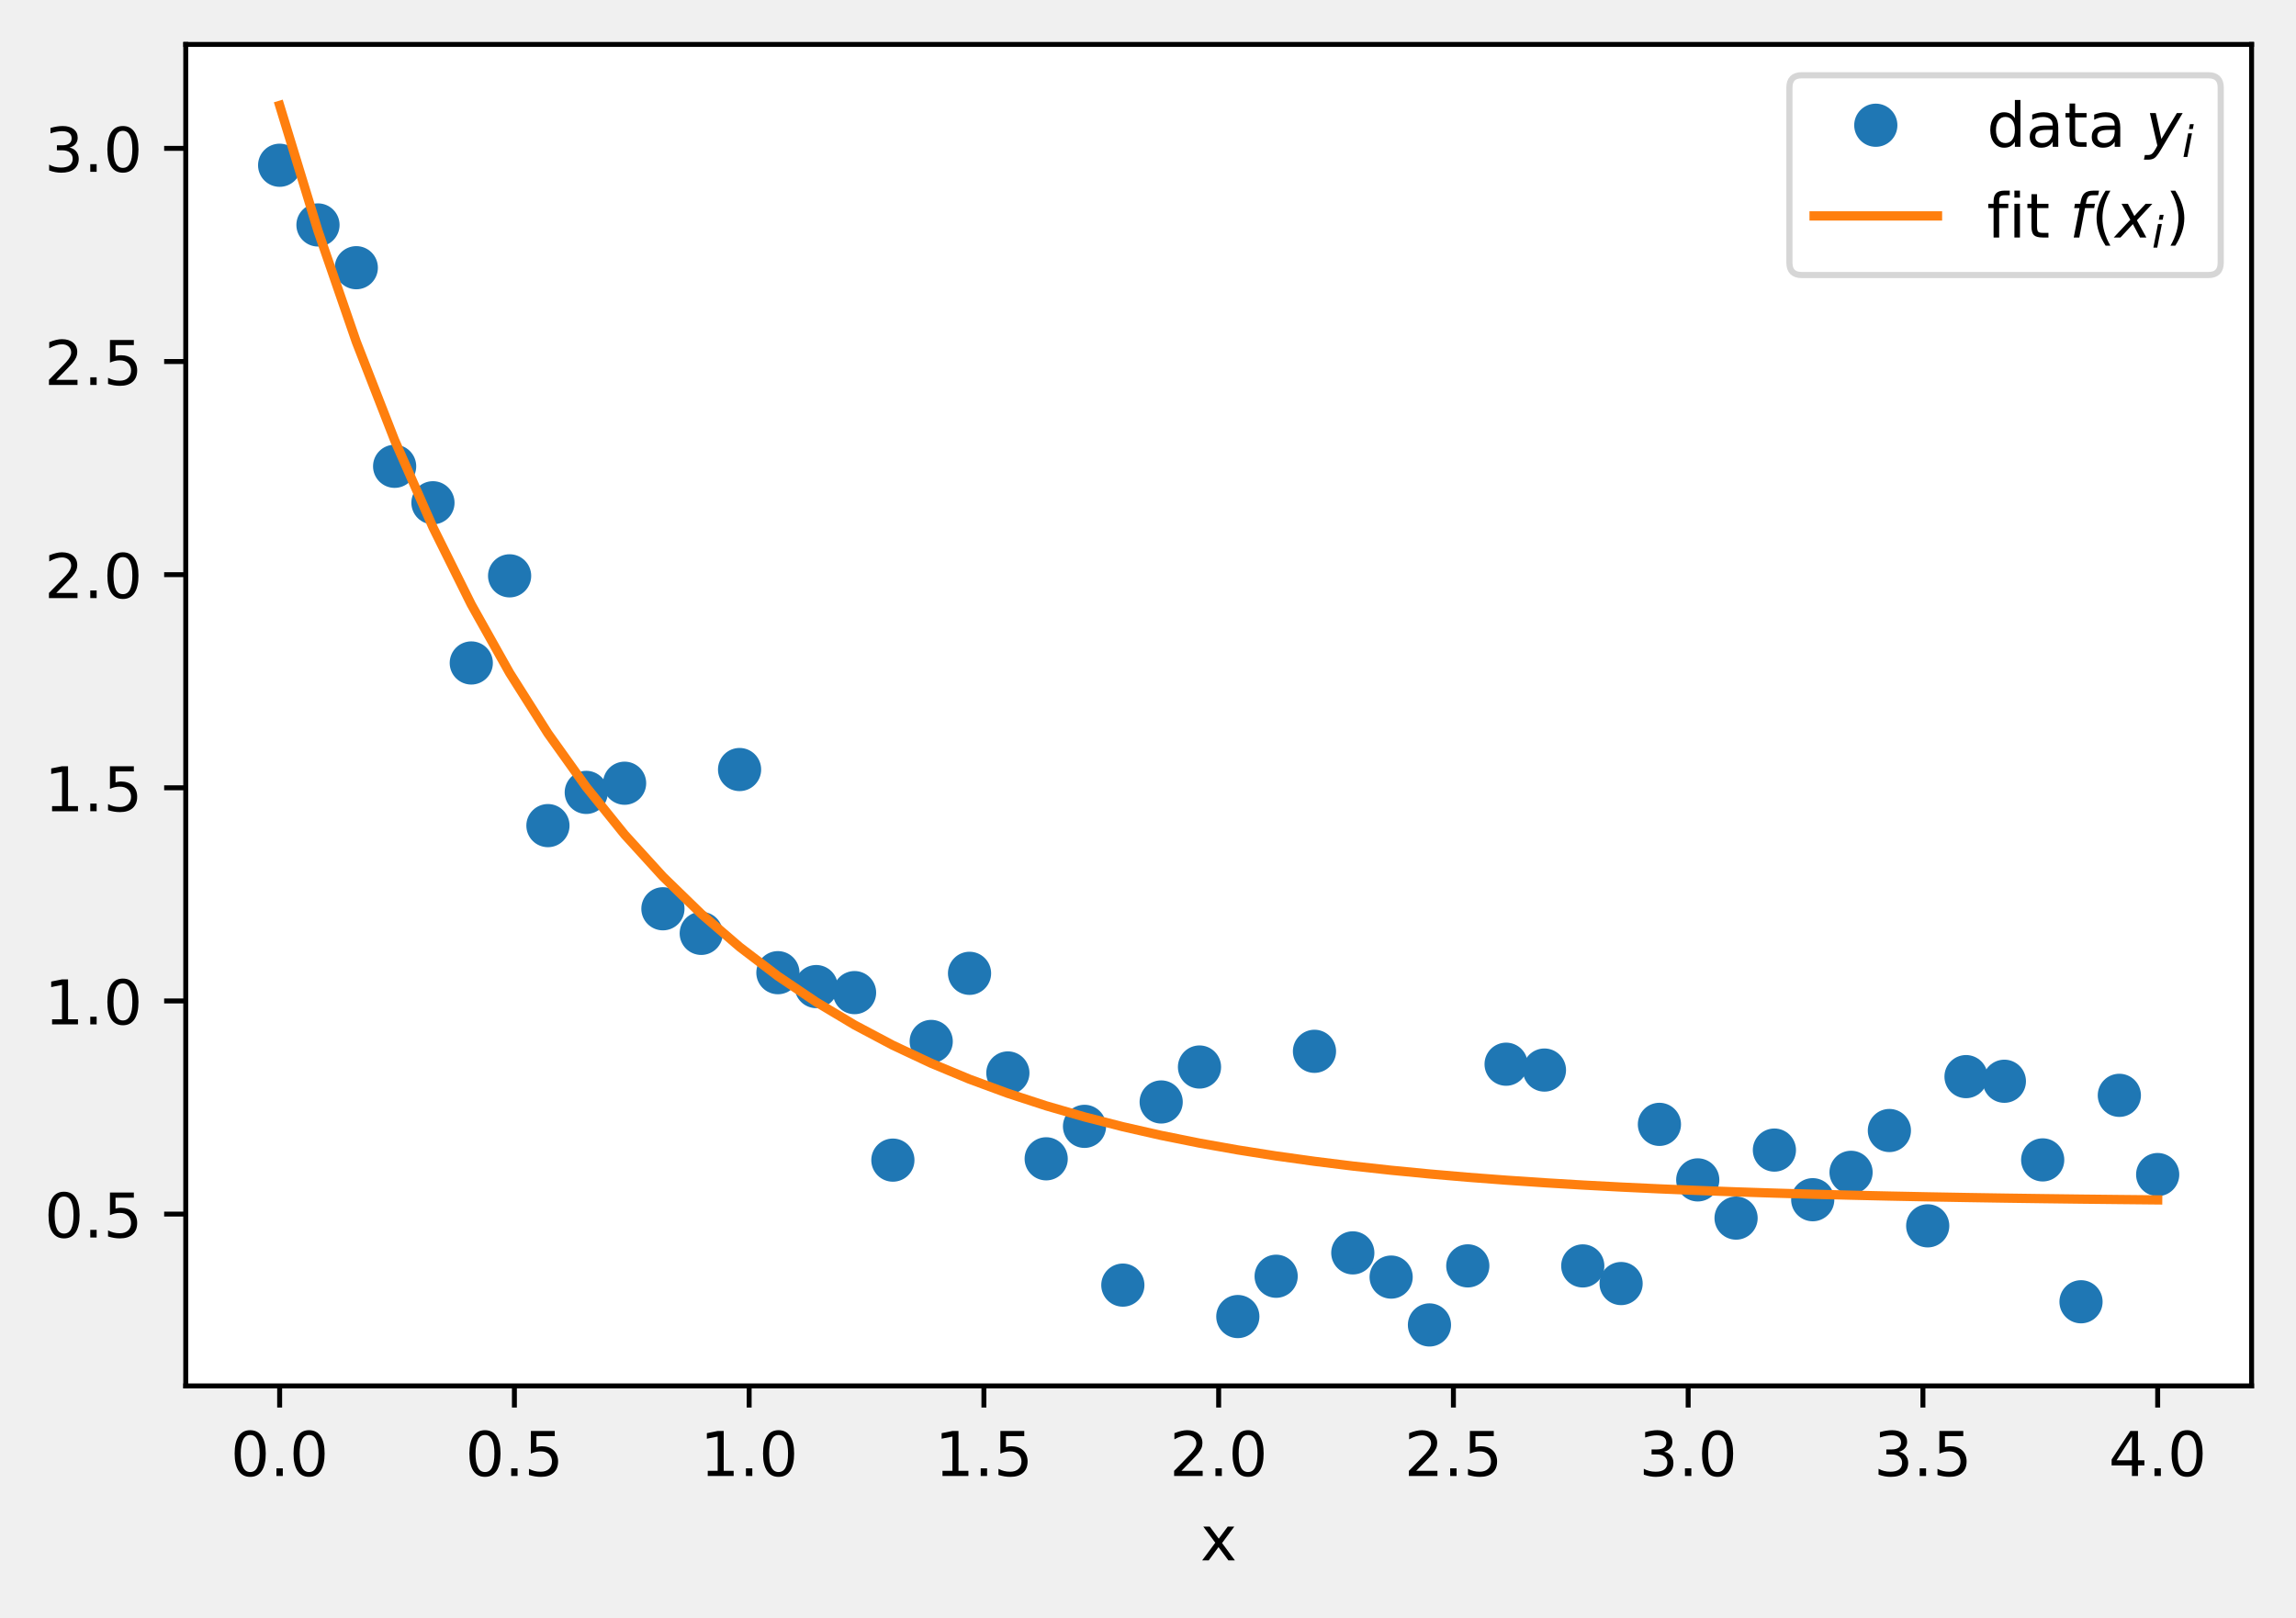
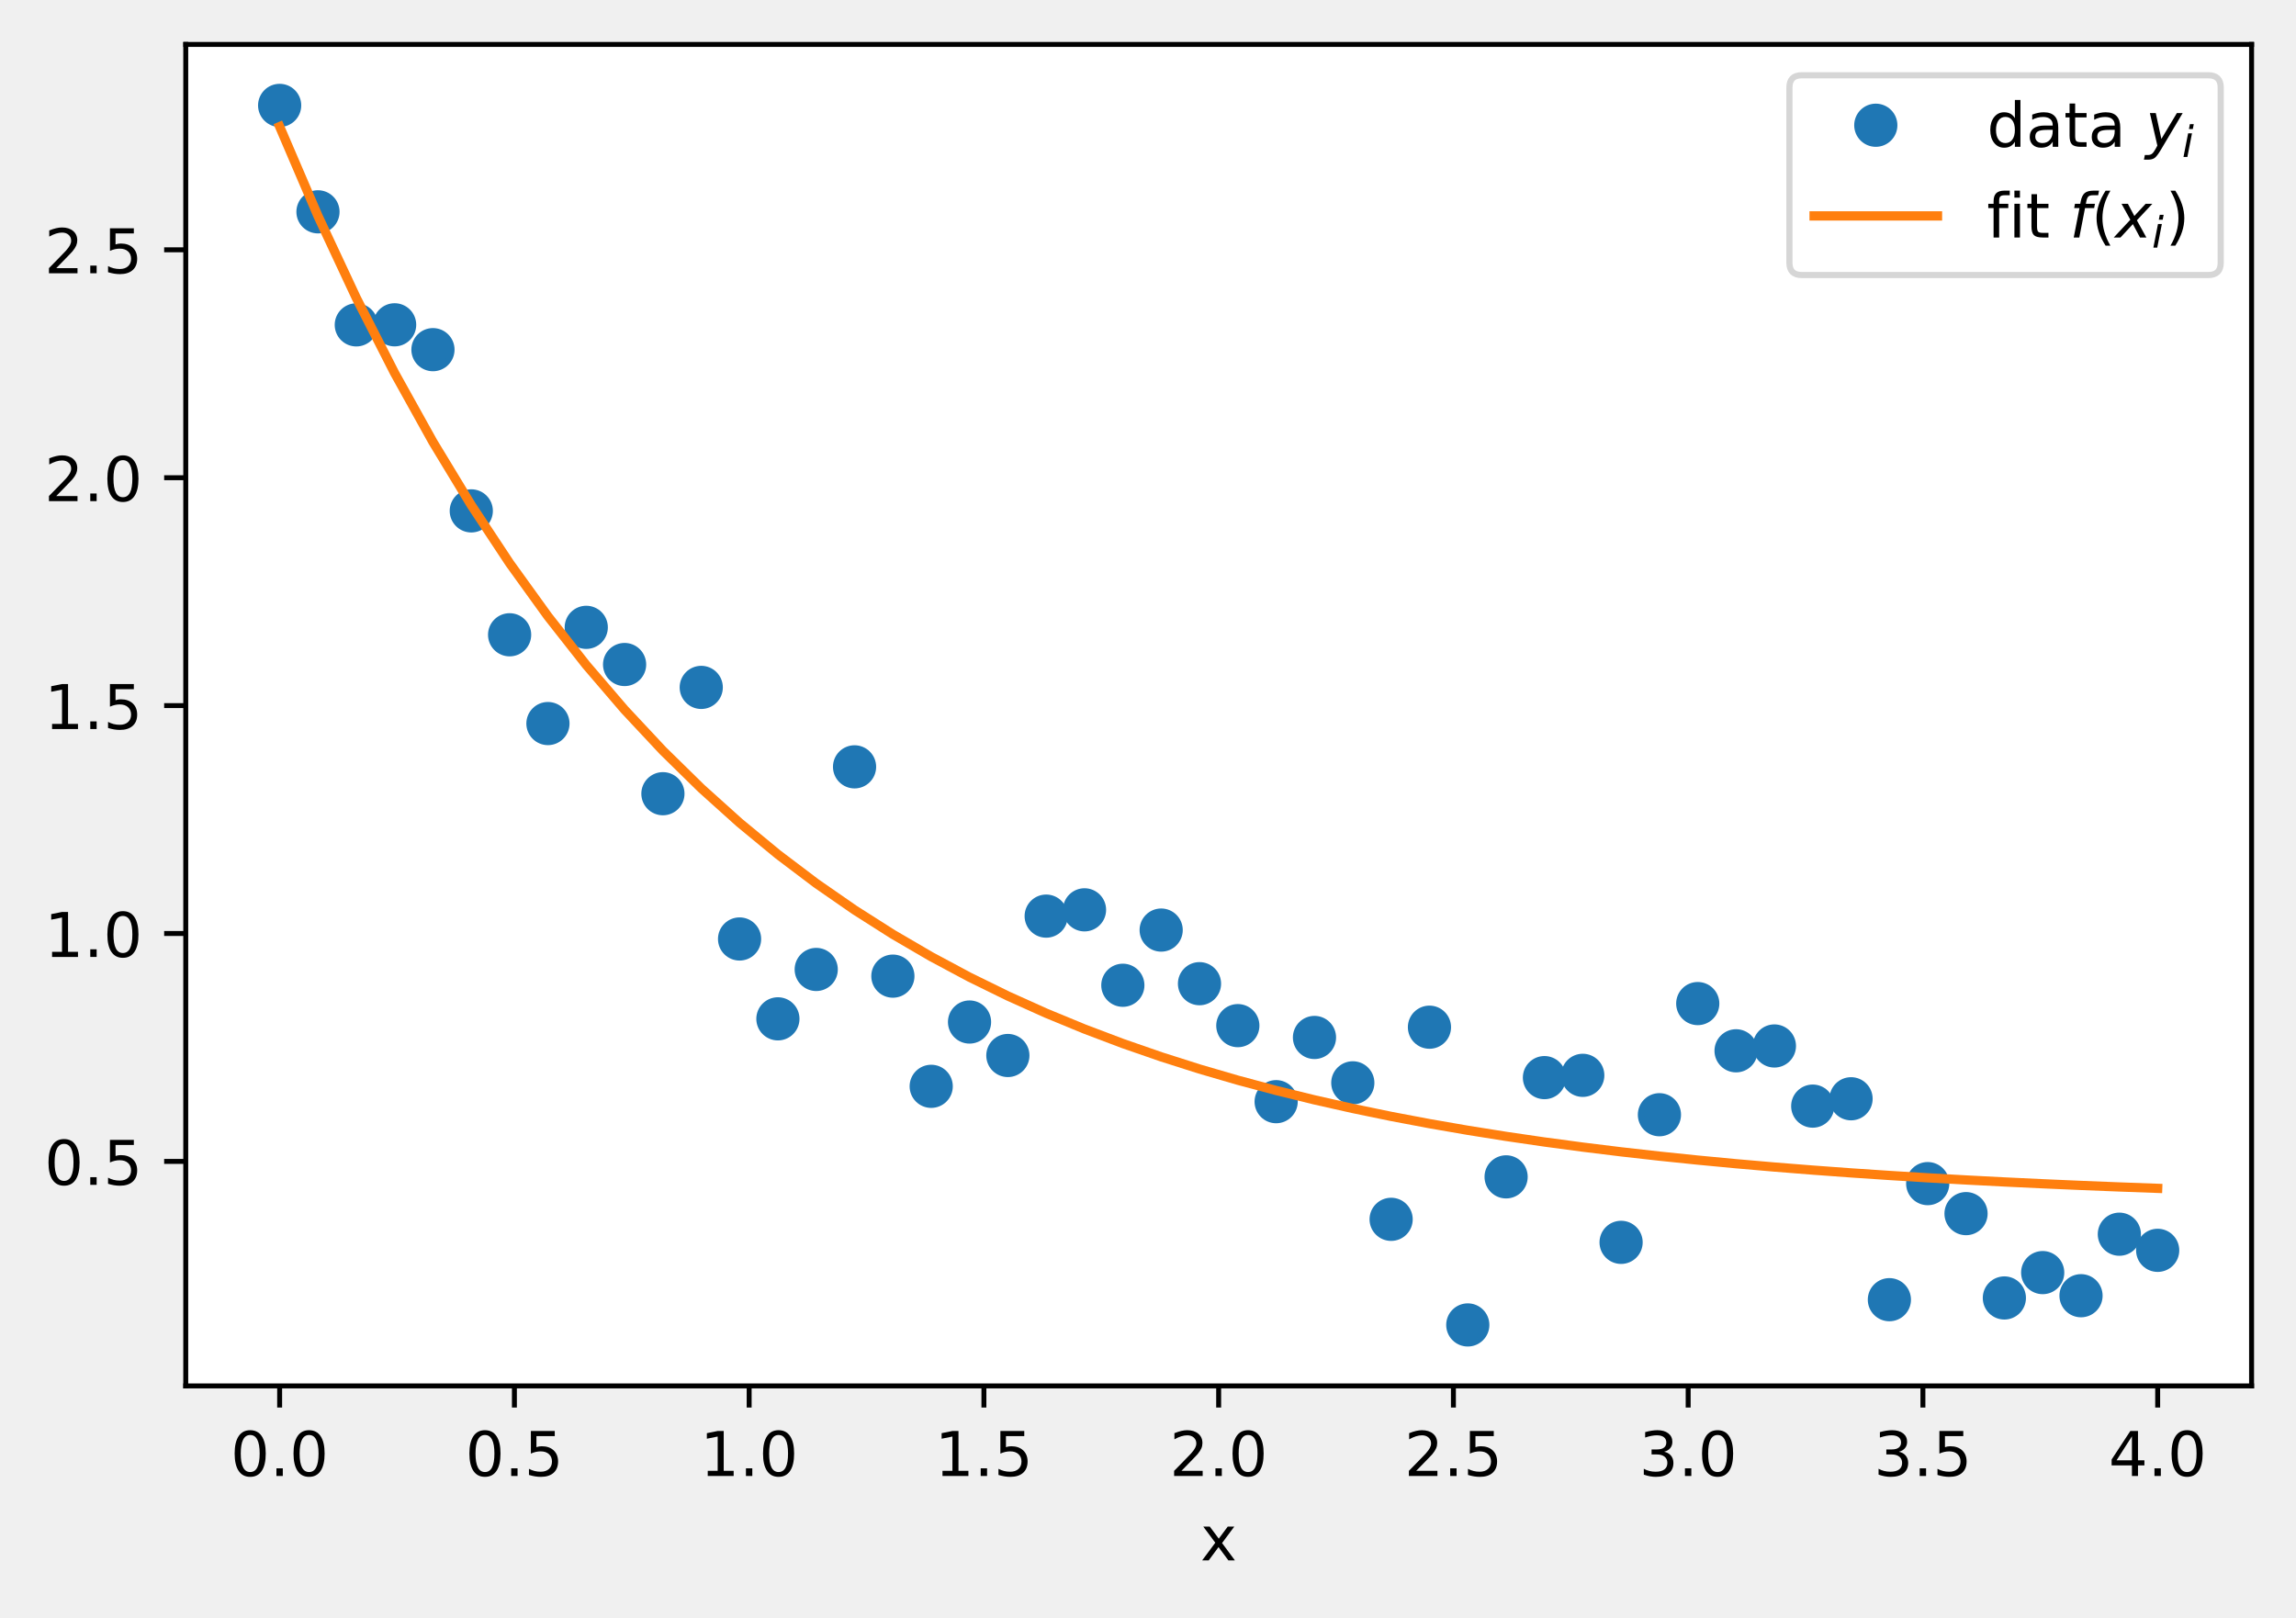
<svg xmlns="http://www.w3.org/2000/svg" xmlns:xlink="http://www.w3.org/1999/xlink" height="262.196pt" version="1.1" viewBox="0 0 372.103 262.196" width="372.103pt">
  <defs>
    <style type="text/css">*{stroke-linecap:butt;stroke-linejoin:round;}</style>
  </defs>
  <g id="figure_1">
    <g id="patch_1">
      <path d="M 0 262.196  L 372.103 262.196  L 372.103 0  L 0 0  z " style="fill:none;" />
    </g>
    <g id="axes_1">
      <g id="patch_2">
        <path d="M 30.103 224.64  L 364.903 224.64  L 364.903 7.2  L 30.103 7.2  z " style="fill:#ffffff;" />
      </g>
      <g id="matplotlib.axis_1">
        <g id="xtick_1">
          <g id="line2d_1">
            <defs>
-               <path d="M 0 0  L 0 3.5  " id="m213539c1c5" style="stroke:#000000;stroke-width:0.8;" />
-             </defs>
-             <g>
-               <use style="stroke:#000000;stroke-width:0.8;" x="45.321" xlink:href="#m213539c1c5" y="224.64" />
+               <path d="M 0 0  L 0 3.5  " id="m73e3276434" style="stroke:#000000;stroke-width:0.8;" />
+             </defs>
+             <g>
+               <use style="stroke:#000000;stroke-width:0.8;" x="45.321" xlink:href="#m73e3276434" y="224.64" />
            </g>
          </g>
          <g id="text_1">
            <g transform="translate(37.36974 239.2384)scale(0.1 -0.1)">
              <defs>
                <path d="M 31.781 66.406  Q 24.172 66.406 20.328 58.906  Q 16.5 51.422 16.5 36.375  Q 16.5 21.391 20.328 13.891  Q 24.172 6.391 31.781 6.391  Q 39.453 6.391 43.281 13.891  Q 47.125 21.391 47.125 36.375  Q 47.125 51.422 43.281 58.906  Q 39.453 66.406 31.781 66.406  z M 31.781 74.219  Q 44.047 74.219 50.516 64.516  Q 56.984 54.828 56.984 36.375  Q 56.984 17.969 50.516 8.266  Q 44.047 -1.422 31.781 -1.422  Q 19.531 -1.422 13.062 8.266  Q 6.594 17.969 6.594 36.375  Q 6.594 54.828 13.062 64.516  Q 19.531 74.219 31.781 74.219  z " id="DejaVuSans-48" />
                <path d="M 10.688 12.406  L 21 12.406  L 21 0  L 10.688 0  z " id="DejaVuSans-46" />
              </defs>
              <use xlink:href="#DejaVuSans-48" />
              <use x="63.623" xlink:href="#DejaVuSans-46" />
              <use x="95.41" xlink:href="#DejaVuSans-48" />
            </g>
          </g>
        </g>
        <g id="xtick_2">
          <g id="line2d_2">
            <g>
-               <use style="stroke:#000000;stroke-width:0.8;" x="83.367" xlink:href="#m213539c1c5" y="224.64" />
+               <use style="stroke:#000000;stroke-width:0.8;" x="83.367" xlink:href="#m73e3276434" y="224.64" />
            </g>
          </g>
          <g id="text_2">
            <g transform="translate(75.4152 239.2384)scale(0.1 -0.1)">
              <defs>
                <path d="M 10.797 72.906  L 49.516 72.906  L 49.516 64.594  L 19.828 64.594  L 19.828 46.734  Q 21.969 47.469 24.109 47.828  Q 26.266 48.188 28.422 48.188  Q 40.625 48.188 47.75 41.5  Q 54.891 34.812 54.891 23.391  Q 54.891 11.625 47.562 5.094  Q 40.234 -1.422 26.906 -1.422  Q 22.312 -1.422 17.547 -0.641  Q 12.797 0.141 7.719 1.703  L 7.719 11.625  Q 12.109 9.234 16.797 8.062  Q 21.484 6.891 26.703 6.891  Q 35.156 6.891 40.078 11.328  Q 45.016 15.766 45.016 23.391  Q 45.016 31 40.078 35.438  Q 35.156 39.891 26.703 39.891  Q 22.75 39.891 18.812 39.016  Q 14.891 38.141 10.797 36.281  z " id="DejaVuSans-53" />
              </defs>
              <use xlink:href="#DejaVuSans-48" />
              <use x="63.623" xlink:href="#DejaVuSans-46" />
              <use x="95.41" xlink:href="#DejaVuSans-53" />
            </g>
          </g>
        </g>
        <g id="xtick_3">
          <g id="line2d_3">
            <g>
-               <use style="stroke:#000000;stroke-width:0.8;" x="121.412" xlink:href="#m213539c1c5" y="224.64" />
+               <use style="stroke:#000000;stroke-width:0.8;" x="121.412" xlink:href="#m73e3276434" y="224.64" />
            </g>
          </g>
          <g id="text_3">
            <g transform="translate(113.4607 239.2384)scale(0.1 -0.1)">
              <defs>
                <path d="M 12.406 8.297  L 28.516 8.297  L 28.516 63.922  L 10.984 60.406  L 10.984 69.391  L 28.422 72.906  L 38.281 72.906  L 38.281 8.297  L 54.391 8.297  L 54.391 0  L 12.406 0  z " id="DejaVuSans-49" />
              </defs>
              <use xlink:href="#DejaVuSans-49" />
              <use x="63.623" xlink:href="#DejaVuSans-46" />
              <use x="95.41" xlink:href="#DejaVuSans-48" />
            </g>
          </g>
        </g>
        <g id="xtick_4">
          <g id="line2d_4">
            <g>
-               <use style="stroke:#000000;stroke-width:0.8;" x="159.458" xlink:href="#m213539c1c5" y="224.64" />
+               <use style="stroke:#000000;stroke-width:0.8;" x="159.458" xlink:href="#m73e3276434" y="224.64" />
            </g>
          </g>
          <g id="text_4">
            <g transform="translate(151.5061 239.2384)scale(0.1 -0.1)">
              <use xlink:href="#DejaVuSans-49" />
              <use x="63.623" xlink:href="#DejaVuSans-46" />
              <use x="95.41" xlink:href="#DejaVuSans-53" />
            </g>
          </g>
        </g>
        <g id="xtick_5">
          <g id="line2d_5">
            <g>
-               <use style="stroke:#000000;stroke-width:0.8;" x="197.503" xlink:href="#m213539c1c5" y="224.64" />
+               <use style="stroke:#000000;stroke-width:0.8;" x="197.503" xlink:href="#m73e3276434" y="224.64" />
            </g>
          </g>
          <g id="text_5">
            <g transform="translate(189.5516 239.2384)scale(0.1 -0.1)">
              <defs>
                <path d="M 19.188 8.297  L 53.609 8.297  L 53.609 0  L 7.328 0  L 7.328 8.297  Q 12.938 14.109 22.625 23.891  Q 32.328 33.688 34.812 36.531  Q 39.547 41.844 41.422 45.531  Q 43.312 49.219 43.312 52.781  Q 43.312 58.594 39.234 62.25  Q 35.156 65.922 28.609 65.922  Q 23.969 65.922 18.812 64.312  Q 13.672 62.703 7.812 59.422  L 7.812 69.391  Q 13.766 71.781 18.938 73  Q 24.125 74.219 28.422 74.219  Q 39.75 74.219 46.484 68.547  Q 53.219 62.891 53.219 53.422  Q 53.219 48.922 51.531 44.891  Q 49.859 40.875 45.406 35.406  Q 44.188 33.984 37.641 27.219  Q 31.109 20.453 19.188 8.297  z " id="DejaVuSans-50" />
              </defs>
              <use xlink:href="#DejaVuSans-50" />
              <use x="63.623" xlink:href="#DejaVuSans-46" />
              <use x="95.41" xlink:href="#DejaVuSans-48" />
            </g>
          </g>
        </g>
        <g id="xtick_6">
          <g id="line2d_6">
            <g>
-               <use style="stroke:#000000;stroke-width:0.8;" x="235.549" xlink:href="#m213539c1c5" y="224.64" />
+               <use style="stroke:#000000;stroke-width:0.8;" x="235.549" xlink:href="#m73e3276434" y="224.64" />
            </g>
          </g>
          <g id="text_6">
            <g transform="translate(227.597 239.2384)scale(0.1 -0.1)">
              <use xlink:href="#DejaVuSans-50" />
              <use x="63.623" xlink:href="#DejaVuSans-46" />
              <use x="95.41" xlink:href="#DejaVuSans-53" />
            </g>
          </g>
        </g>
        <g id="xtick_7">
          <g id="line2d_7">
            <g>
-               <use style="stroke:#000000;stroke-width:0.8;" x="273.594" xlink:href="#m213539c1c5" y="224.64" />
+               <use style="stroke:#000000;stroke-width:0.8;" x="273.594" xlink:href="#m73e3276434" y="224.64" />
            </g>
          </g>
          <g id="text_7">
            <g transform="translate(265.6425 239.2384)scale(0.1 -0.1)">
              <defs>
                <path d="M 40.578 39.312  Q 47.656 37.797 51.625 33  Q 55.609 28.219 55.609 21.188  Q 55.609 10.406 48.188 4.484  Q 40.766 -1.422 27.094 -1.422  Q 22.516 -1.422 17.656 -0.516  Q 12.797 0.391 7.625 2.203  L 7.625 11.719  Q 11.719 9.328 16.594 8.109  Q 21.484 6.891 26.812 6.891  Q 36.078 6.891 40.938 10.547  Q 45.797 14.203 45.797 21.188  Q 45.797 27.641 41.281 31.266  Q 36.766 34.906 28.719 34.906  L 20.219 34.906  L 20.219 43.016  L 29.109 43.016  Q 36.375 43.016 40.234 45.922  Q 44.094 48.828 44.094 54.297  Q 44.094 59.906 40.109 62.906  Q 36.141 65.922 28.719 65.922  Q 24.656 65.922 20.016 65.031  Q 15.375 64.156 9.812 62.312  L 9.812 71.094  Q 15.438 72.656 20.344 73.438  Q 25.25 74.219 29.594 74.219  Q 40.828 74.219 47.359 69.109  Q 53.906 64.016 53.906 55.328  Q 53.906 49.266 50.438 45.094  Q 46.969 40.922 40.578 39.312  z " id="DejaVuSans-51" />
              </defs>
              <use xlink:href="#DejaVuSans-51" />
              <use x="63.623" xlink:href="#DejaVuSans-46" />
              <use x="95.41" xlink:href="#DejaVuSans-48" />
            </g>
          </g>
        </g>
        <g id="xtick_8">
          <g id="line2d_8">
            <g>
-               <use style="stroke:#000000;stroke-width:0.8;" x="311.639" xlink:href="#m213539c1c5" y="224.64" />
+               <use style="stroke:#000000;stroke-width:0.8;" x="311.639" xlink:href="#m73e3276434" y="224.64" />
            </g>
          </g>
          <g id="text_8">
            <g transform="translate(303.6879 239.2384)scale(0.1 -0.1)">
              <use xlink:href="#DejaVuSans-51" />
              <use x="63.623" xlink:href="#DejaVuSans-46" />
              <use x="95.41" xlink:href="#DejaVuSans-53" />
            </g>
          </g>
        </g>
        <g id="xtick_9">
          <g id="line2d_9">
            <g>
-               <use style="stroke:#000000;stroke-width:0.8;" x="349.685" xlink:href="#m213539c1c5" y="224.64" />
+               <use style="stroke:#000000;stroke-width:0.8;" x="349.685" xlink:href="#m73e3276434" y="224.64" />
            </g>
          </g>
          <g id="text_9">
            <g transform="translate(341.7334 239.2384)scale(0.1 -0.1)">
              <defs>
                <path d="M 37.797 64.312  L 12.891 25.391  L 37.797 25.391  z M 35.203 72.906  L 47.609 72.906  L 47.609 25.391  L 58.016 25.391  L 58.016 17.188  L 47.609 17.188  L 47.609 0  L 37.797 0  L 37.797 17.188  L 4.891 17.188  L 4.891 26.703  z " id="DejaVuSans-52" />
              </defs>
              <use xlink:href="#DejaVuSans-52" />
              <use x="63.623" xlink:href="#DejaVuSans-46" />
              <use x="95.41" xlink:href="#DejaVuSans-48" />
            </g>
          </g>
        </g>
        <g id="text_10">
          <g transform="translate(194.5437 252.9166)scale(0.1 -0.1)">
            <defs>
              <path d="M 54.891 54.688  L 35.109 28.078  L 55.906 0  L 45.312 0  L 29.391 21.484  L 13.484 0  L 2.875 0  L 24.125 28.609  L 4.688 54.688  L 15.281 54.688  L 29.781 35.203  L 44.281 54.688  z " id="DejaVuSans-120" />
            </defs>
            <use xlink:href="#DejaVuSans-120" />
          </g>
        </g>
      </g>
      <g id="matplotlib.axis_2">
        <g id="ytick_1">
          <g id="line2d_10">
            <defs>
-               <path d="M 0 0  L -3.5 0  " id="m2523e92f8b" style="stroke:#000000;stroke-width:0.8;" />
-             </defs>
-             <g>
-               <use style="stroke:#000000;stroke-width:0.8;" x="30.103" xlink:href="#m2523e92f8b" y="196.787" />
+               <path d="M 0 0  L -3.5 0  " id="m839d33a7a7" style="stroke:#000000;stroke-width:0.8;" />
+             </defs>
+             <g>
+               <use style="stroke:#000000;stroke-width:0.8;" x="30.103" xlink:href="#m839d33a7a7" y="188.248" />
            </g>
          </g>
          <g id="text_11">
-             <g transform="translate(7.2 200.5859)scale(0.1 -0.1)">
+             <g transform="translate(7.2 192.0475)scale(0.1 -0.1)">
              <use xlink:href="#DejaVuSans-48" />
              <use x="63.623" xlink:href="#DejaVuSans-46" />
              <use x="95.41" xlink:href="#DejaVuSans-53" />
            </g>
          </g>
        </g>
        <g id="ytick_2">
          <g id="line2d_11">
            <g>
-               <use style="stroke:#000000;stroke-width:0.8;" x="30.103" xlink:href="#m2523e92f8b" y="162.239" />
+               <use style="stroke:#000000;stroke-width:0.8;" x="30.103" xlink:href="#m839d33a7a7" y="151.309" />
            </g>
          </g>
          <g id="text_12">
-             <g transform="translate(7.2 166.0386)scale(0.1 -0.1)">
+             <g transform="translate(7.2 155.1083)scale(0.1 -0.1)">
              <use xlink:href="#DejaVuSans-49" />
              <use x="63.623" xlink:href="#DejaVuSans-46" />
              <use x="95.41" xlink:href="#DejaVuSans-48" />
            </g>
          </g>
        </g>
        <g id="ytick_3">
          <g id="line2d_12">
            <g>
-               <use style="stroke:#000000;stroke-width:0.8;" x="30.103" xlink:href="#m2523e92f8b" y="127.692" />
+               <use style="stroke:#000000;stroke-width:0.8;" x="30.103" xlink:href="#m839d33a7a7" y="114.37" />
            </g>
          </g>
          <g id="text_13">
-             <g transform="translate(7.2 131.4913)scale(0.1 -0.1)">
+             <g transform="translate(7.2 118.1691)scale(0.1 -0.1)">
              <use xlink:href="#DejaVuSans-49" />
              <use x="63.623" xlink:href="#DejaVuSans-46" />
              <use x="95.41" xlink:href="#DejaVuSans-53" />
            </g>
          </g>
        </g>
        <g id="ytick_4">
          <g id="line2d_13">
            <g>
-               <use style="stroke:#000000;stroke-width:0.8;" x="30.103" xlink:href="#m2523e92f8b" y="93.145" />
+               <use style="stroke:#000000;stroke-width:0.8;" x="30.103" xlink:href="#m839d33a7a7" y="77.431" />
            </g>
          </g>
          <g id="text_14">
-             <g transform="translate(7.2 96.94404)scale(0.1 -0.1)">
+             <g transform="translate(7.2 81.22992)scale(0.1 -0.1)">
              <use xlink:href="#DejaVuSans-50" />
              <use x="63.623" xlink:href="#DejaVuSans-46" />
              <use x="95.41" xlink:href="#DejaVuSans-48" />
            </g>
          </g>
        </g>
        <g id="ytick_5">
          <g id="line2d_14">
            <g>
-               <use style="stroke:#000000;stroke-width:0.8;" x="30.103" xlink:href="#m2523e92f8b" y="58.598" />
+               <use style="stroke:#000000;stroke-width:0.8;" x="30.103" xlink:href="#m839d33a7a7" y="40.492" />
            </g>
          </g>
          <g id="text_15">
-             <g transform="translate(7.2 62.39674)scale(0.1 -0.1)">
+             <g transform="translate(7.2 44.29073)scale(0.1 -0.1)">
              <use xlink:href="#DejaVuSans-50" />
              <use x="63.623" xlink:href="#DejaVuSans-46" />
              <use x="95.41" xlink:href="#DejaVuSans-53" />
            </g>
          </g>
        </g>
-         <g id="ytick_6">
-           <g id="line2d_15">
-             <g>
-               <use style="stroke:#000000;stroke-width:0.8;" x="30.103" xlink:href="#m2523e92f8b" y="24.05" />
-             </g>
-           </g>
-           <g id="text_16">
-             <g transform="translate(7.2 27.84944)scale(0.1 -0.1)">
-               <use xlink:href="#DejaVuSans-51" />
-               <use x="63.623" xlink:href="#DejaVuSans-46" />
-               <use x="95.41" xlink:href="#DejaVuSans-48" />
-             </g>
-           </g>
+       </g>
+       <g id="line2d_15">
+         <defs>
+           <path d="M 0 3  C 0.796 3 1.559 2.684 2.121 2.121  C 2.684 1.559 3 0.796 3 0  C 3 -0.796 2.684 -1.559 2.121 -2.121  C 1.559 -2.684 0.796 -3 0 -3  C -0.796 -3 -1.559 -2.684 -2.121 -2.121  C -2.684 -1.559 -3 -0.796 -3 0  C -3 0.796 -2.684 1.559 -2.121 2.121  C -1.559 2.684 -0.796 3 0 3  z " id="m0e79885f31" style="stroke:#1f77b4;" />
+         </defs>
+         <g clip-path="url(#p4c0349e9f4)">
+           <use style="fill:#1f77b4;stroke:#1f77b4;" x="45.321" xlink:href="#m0e79885f31" y="17.084" />
+           <use style="fill:#1f77b4;stroke:#1f77b4;" x="51.533" xlink:href="#m0e79885f31" y="34.335" />
+           <use style="fill:#1f77b4;stroke:#1f77b4;" x="57.744" xlink:href="#m0e79885f31" y="52.658" />
+           <use style="fill:#1f77b4;stroke:#1f77b4;" x="63.956" xlink:href="#m0e79885f31" y="52.647" />
+           <use style="fill:#1f77b4;stroke:#1f77b4;" x="70.167" xlink:href="#m0e79885f31" y="56.676" />
+           <use style="fill:#1f77b4;stroke:#1f77b4;" x="76.379" xlink:href="#m0e79885f31" y="82.808" />
+           <use style="fill:#1f77b4;stroke:#1f77b4;" x="82.59" xlink:href="#m0e79885f31" y="102.89" />
+           <use style="fill:#1f77b4;stroke:#1f77b4;" x="88.802" xlink:href="#m0e79885f31" y="117.28" />
+           <use style="fill:#1f77b4;stroke:#1f77b4;" x="95.013" xlink:href="#m0e79885f31" y="101.684" />
+           <use style="fill:#1f77b4;stroke:#1f77b4;" x="101.225" xlink:href="#m0e79885f31" y="107.71" />
+           <use style="fill:#1f77b4;stroke:#1f77b4;" x="107.436" xlink:href="#m0e79885f31" y="128.65" />
+           <use style="fill:#1f77b4;stroke:#1f77b4;" x="113.648" xlink:href="#m0e79885f31" y="111.42" />
+           <use style="fill:#1f77b4;stroke:#1f77b4;" x="119.859" xlink:href="#m0e79885f31" y="152.197" />
+           <use style="fill:#1f77b4;stroke:#1f77b4;" x="126.071" xlink:href="#m0e79885f31" y="165.142" />
+           <use style="fill:#1f77b4;stroke:#1f77b4;" x="132.282" xlink:href="#m0e79885f31" y="157.137" />
+           <use style="fill:#1f77b4;stroke:#1f77b4;" x="138.494" xlink:href="#m0e79885f31" y="124.296" />
+           <use style="fill:#1f77b4;stroke:#1f77b4;" x="144.705" xlink:href="#m0e79885f31" y="158.22" />
+           <use style="fill:#1f77b4;stroke:#1f77b4;" x="150.917" xlink:href="#m0e79885f31" y="176.08" />
+           <use style="fill:#1f77b4;stroke:#1f77b4;" x="157.128" xlink:href="#m0e79885f31" y="165.657" />
+           <use style="fill:#1f77b4;stroke:#1f77b4;" x="163.34" xlink:href="#m0e79885f31" y="171.083" />
+           <use style="fill:#1f77b4;stroke:#1f77b4;" x="169.551" xlink:href="#m0e79885f31" y="148.492" />
+           <use style="fill:#1f77b4;stroke:#1f77b4;" x="175.763" xlink:href="#m0e79885f31" y="147.472" />
+           <use style="fill:#1f77b4;stroke:#1f77b4;" x="181.974" xlink:href="#m0e79885f31" y="159.699" />
+           <use style="fill:#1f77b4;stroke:#1f77b4;" x="188.186" xlink:href="#m0e79885f31" y="150.753" />
+           <use style="fill:#1f77b4;stroke:#1f77b4;" x="194.397" xlink:href="#m0e79885f31" y="159.443" />
+           <use style="fill:#1f77b4;stroke:#1f77b4;" x="200.609" xlink:href="#m0e79885f31" y="166.243" />
+           <use style="fill:#1f77b4;stroke:#1f77b4;" x="206.82" xlink:href="#m0e79885f31" y="178.568" />
+           <use style="fill:#1f77b4;stroke:#1f77b4;" x="213.032" xlink:href="#m0e79885f31" y="168.16" />
+           <use style="fill:#1f77b4;stroke:#1f77b4;" x="219.243" xlink:href="#m0e79885f31" y="175.514" />
+           <use style="fill:#1f77b4;stroke:#1f77b4;" x="225.455" xlink:href="#m0e79885f31" y="197.638" />
+           <use style="fill:#1f77b4;stroke:#1f77b4;" x="231.666" xlink:href="#m0e79885f31" y="166.496" />
+           <use style="fill:#1f77b4;stroke:#1f77b4;" x="237.878" xlink:href="#m0e79885f31" y="214.756" />
+           <use style="fill:#1f77b4;stroke:#1f77b4;" x="244.089" xlink:href="#m0e79885f31" y="190.755" />
+           <use style="fill:#1f77b4;stroke:#1f77b4;" x="250.301" xlink:href="#m0e79885f31" y="174.669" />
+           <use style="fill:#1f77b4;stroke:#1f77b4;" x="256.512" xlink:href="#m0e79885f31" y="174.299" />
+           <use style="fill:#1f77b4;stroke:#1f77b4;" x="262.724" xlink:href="#m0e79885f31" y="201.37" />
+           <use style="fill:#1f77b4;stroke:#1f77b4;" x="268.935" xlink:href="#m0e79885f31" y="180.684" />
+           <use style="fill:#1f77b4;stroke:#1f77b4;" x="275.147" xlink:href="#m0e79885f31" y="162.667" />
+           <use style="fill:#1f77b4;stroke:#1f77b4;" x="281.358" xlink:href="#m0e79885f31" y="170.322" />
+           <use style="fill:#1f77b4;stroke:#1f77b4;" x="287.57" xlink:href="#m0e79885f31" y="169.539" />
+           <use style="fill:#1f77b4;stroke:#1f77b4;" x="293.781" xlink:href="#m0e79885f31" y="179.288" />
+           <use style="fill:#1f77b4;stroke:#1f77b4;" x="299.993" xlink:href="#m0e79885f31" y="178.096" />
+           <use style="fill:#1f77b4;stroke:#1f77b4;" x="306.204" xlink:href="#m0e79885f31" y="210.663" />
+           <use style="fill:#1f77b4;stroke:#1f77b4;" x="312.416" xlink:href="#m0e79885f31" y="191.85" />
+           <use style="fill:#1f77b4;stroke:#1f77b4;" x="318.627" xlink:href="#m0e79885f31" y="196.714" />
+           <use style="fill:#1f77b4;stroke:#1f77b4;" x="324.839" xlink:href="#m0e79885f31" y="210.383" />
+           <use style="fill:#1f77b4;stroke:#1f77b4;" x="331.05" xlink:href="#m0e79885f31" y="206.273" />
+           <use style="fill:#1f77b4;stroke:#1f77b4;" x="337.262" xlink:href="#m0e79885f31" y="210.02" />
+           <use style="fill:#1f77b4;stroke:#1f77b4;" x="343.473" xlink:href="#m0e79885f31" y="200.048" />
+           <use style="fill:#1f77b4;stroke:#1f77b4;" x="349.685" xlink:href="#m0e79885f31" y="202.664" />
        </g>
      </g>
      <g id="line2d_16">
-         <defs>
-           <path d="M 0 3  C 0.796 3 1.559 2.684 2.121 2.121  C 2.684 1.559 3 0.796 3 0  C 3 -0.796 2.684 -1.559 2.121 -2.121  C 1.559 -2.684 0.796 -3 0 -3  C -0.796 -3 -1.559 -2.684 -2.121 -2.121  C -2.684 -1.559 -3 -0.796 -3 0  C -3 0.796 -2.684 1.559 -2.121 2.121  C -1.559 2.684 -0.796 3 0 3  z " id="m16b2cd2f50" style="stroke:#1f77b4;" />
-         </defs>
-         <g clip-path="url(#p24870ad41b)">
-           <use style="fill:#1f77b4;stroke:#1f77b4;" x="45.321" xlink:href="#m16b2cd2f50" y="26.785" />
-           <use style="fill:#1f77b4;stroke:#1f77b4;" x="51.533" xlink:href="#m16b2cd2f50" y="36.463" />
-           <use style="fill:#1f77b4;stroke:#1f77b4;" x="57.744" xlink:href="#m16b2cd2f50" y="43.392" />
-           <use style="fill:#1f77b4;stroke:#1f77b4;" x="63.956" xlink:href="#m16b2cd2f50" y="75.582" />
-           <use style="fill:#1f77b4;stroke:#1f77b4;" x="70.167" xlink:href="#m16b2cd2f50" y="81.493" />
-           <use style="fill:#1f77b4;stroke:#1f77b4;" x="76.379" xlink:href="#m16b2cd2f50" y="107.459" />
-           <use style="fill:#1f77b4;stroke:#1f77b4;" x="82.59" xlink:href="#m16b2cd2f50" y="93.337" />
-           <use style="fill:#1f77b4;stroke:#1f77b4;" x="88.802" xlink:href="#m16b2cd2f50" y="133.822" />
-           <use style="fill:#1f77b4;stroke:#1f77b4;" x="95.013" xlink:href="#m16b2cd2f50" y="128.438" />
-           <use style="fill:#1f77b4;stroke:#1f77b4;" x="101.225" xlink:href="#m16b2cd2f50" y="126.951" />
-           <use style="fill:#1f77b4;stroke:#1f77b4;" x="107.436" xlink:href="#m16b2cd2f50" y="147.301" />
-           <use style="fill:#1f77b4;stroke:#1f77b4;" x="113.648" xlink:href="#m16b2cd2f50" y="151.287" />
-           <use style="fill:#1f77b4;stroke:#1f77b4;" x="119.859" xlink:href="#m16b2cd2f50" y="124.732" />
-           <use style="fill:#1f77b4;stroke:#1f77b4;" x="126.071" xlink:href="#m16b2cd2f50" y="157.66" />
-           <use style="fill:#1f77b4;stroke:#1f77b4;" x="132.282" xlink:href="#m16b2cd2f50" y="159.912" />
-           <use style="fill:#1f77b4;stroke:#1f77b4;" x="138.494" xlink:href="#m16b2cd2f50" y="160.892" />
-           <use style="fill:#1f77b4;stroke:#1f77b4;" x="144.705" xlink:href="#m16b2cd2f50" y="188.043" />
-           <use style="fill:#1f77b4;stroke:#1f77b4;" x="150.917" xlink:href="#m16b2cd2f50" y="168.806" />
-           <use style="fill:#1f77b4;stroke:#1f77b4;" x="157.128" xlink:href="#m16b2cd2f50" y="157.764" />
-           <use style="fill:#1f77b4;stroke:#1f77b4;" x="163.34" xlink:href="#m16b2cd2f50" y="173.913" />
-           <use style="fill:#1f77b4;stroke:#1f77b4;" x="169.551" xlink:href="#m16b2cd2f50" y="187.83" />
-           <use style="fill:#1f77b4;stroke:#1f77b4;" x="175.763" xlink:href="#m16b2cd2f50" y="182.569" />
-           <use style="fill:#1f77b4;stroke:#1f77b4;" x="181.974" xlink:href="#m16b2cd2f50" y="208.301" />
-           <use style="fill:#1f77b4;stroke:#1f77b4;" x="188.186" xlink:href="#m16b2cd2f50" y="178.615" />
-           <use style="fill:#1f77b4;stroke:#1f77b4;" x="194.397" xlink:href="#m16b2cd2f50" y="172.951" />
-           <use style="fill:#1f77b4;stroke:#1f77b4;" x="200.609" xlink:href="#m16b2cd2f50" y="213.397" />
-           <use style="fill:#1f77b4;stroke:#1f77b4;" x="206.82" xlink:href="#m16b2cd2f50" y="206.864" />
-           <use style="fill:#1f77b4;stroke:#1f77b4;" x="213.032" xlink:href="#m16b2cd2f50" y="170.405" />
-           <use style="fill:#1f77b4;stroke:#1f77b4;" x="219.243" xlink:href="#m16b2cd2f50" y="203.076" />
-           <use style="fill:#1f77b4;stroke:#1f77b4;" x="225.455" xlink:href="#m16b2cd2f50" y="207.001" />
-           <use style="fill:#1f77b4;stroke:#1f77b4;" x="231.666" xlink:href="#m16b2cd2f50" y="214.756" />
-           <use style="fill:#1f77b4;stroke:#1f77b4;" x="237.878" xlink:href="#m16b2cd2f50" y="205.183" />
-           <use style="fill:#1f77b4;stroke:#1f77b4;" x="244.089" xlink:href="#m16b2cd2f50" y="172.495" />
-           <use style="fill:#1f77b4;stroke:#1f77b4;" x="250.301" xlink:href="#m16b2cd2f50" y="173.443" />
-           <use style="fill:#1f77b4;stroke:#1f77b4;" x="256.512" xlink:href="#m16b2cd2f50" y="205.19" />
-           <use style="fill:#1f77b4;stroke:#1f77b4;" x="262.724" xlink:href="#m16b2cd2f50" y="208.048" />
-           <use style="fill:#1f77b4;stroke:#1f77b4;" x="268.935" xlink:href="#m16b2cd2f50" y="182.246" />
-           <use style="fill:#1f77b4;stroke:#1f77b4;" x="275.147" xlink:href="#m16b2cd2f50" y="191.246" />
-           <use style="fill:#1f77b4;stroke:#1f77b4;" x="281.358" xlink:href="#m16b2cd2f50" y="197.44" />
-           <use style="fill:#1f77b4;stroke:#1f77b4;" x="287.57" xlink:href="#m16b2cd2f50" y="186.414" />
-           <use style="fill:#1f77b4;stroke:#1f77b4;" x="293.781" xlink:href="#m16b2cd2f50" y="194.459" />
-           <use style="fill:#1f77b4;stroke:#1f77b4;" x="299.993" xlink:href="#m16b2cd2f50" y="190.02" />
-           <use style="fill:#1f77b4;stroke:#1f77b4;" x="306.204" xlink:href="#m16b2cd2f50" y="183.243" />
-           <use style="fill:#1f77b4;stroke:#1f77b4;" x="312.416" xlink:href="#m16b2cd2f50" y="198.694" />
-           <use style="fill:#1f77b4;stroke:#1f77b4;" x="318.627" xlink:href="#m16b2cd2f50" y="174.507" />
-           <use style="fill:#1f77b4;stroke:#1f77b4;" x="324.839" xlink:href="#m16b2cd2f50" y="175.258" />
-           <use style="fill:#1f77b4;stroke:#1f77b4;" x="331.05" xlink:href="#m16b2cd2f50" y="188.005" />
-           <use style="fill:#1f77b4;stroke:#1f77b4;" x="337.262" xlink:href="#m16b2cd2f50" y="211.001" />
-           <use style="fill:#1f77b4;stroke:#1f77b4;" x="343.473" xlink:href="#m16b2cd2f50" y="177.54" />
-           <use style="fill:#1f77b4;stroke:#1f77b4;" x="349.685" xlink:href="#m16b2cd2f50" y="190.383" />
-         </g>
-       </g>
-       <g id="line2d_17">
-         <path clip-path="url(#p24870ad41b)" d="M 45.321 17.084  L 51.533 37.407  L 57.744 55.408  L 63.956 71.352  L 70.167 85.475  L 76.379 97.984  L 82.59 109.063  L 88.802 118.877  L 95.013 127.57  L 101.225 135.269  L 107.436 142.089  L 113.648 148.129  L 119.859 153.479  L 126.071 158.218  L 132.282 162.416  L 138.494 166.134  L 144.705 169.427  L 150.917 172.344  L 157.128 174.927  L 163.34 177.215  L 169.551 179.242  L 175.763 181.038  L 181.974 182.628  L 188.186 184.036  L 194.397 185.284  L 200.609 186.389  L 206.82 187.368  L 213.032 188.235  L 219.243 189.003  L 225.455 189.683  L 231.666 190.285  L 237.878 190.819  L 244.089 191.291  L 250.301 191.71  L 256.512 192.081  L 262.724 192.409  L 268.935 192.7  L 275.147 192.958  L 281.358 193.186  L 287.57 193.388  L 293.781 193.567  L 299.993 193.726  L 306.204 193.866  L 312.416 193.991  L 318.627 194.101  L 324.839 194.199  L 331.05 194.285  L 337.262 194.362  L 343.473 194.429  L 349.685 194.49  " style="fill:none;stroke:#ff7f0e;stroke-linecap:square;stroke-width:1.5;" />
+         <path clip-path="url(#p4c0349e9f4)" d="M 45.321 20.521  L 51.533 35.006  L 57.744 48.289  L 63.956 60.47  L 70.167 71.641  L 76.379 81.885  L 82.59 91.279  L 88.802 99.894  L 95.013 107.794  L 101.225 115.039  L 107.436 121.682  L 113.648 127.775  L 119.859 133.362  L 126.071 138.486  L 132.282 143.184  L 138.494 147.493  L 144.705 151.444  L 150.917 155.068  L 157.128 158.391  L 163.34 161.438  L 169.551 164.233  L 175.763 166.795  L 181.974 169.145  L 188.186 171.3  L 194.397 173.277  L 200.609 175.089  L 206.82 176.751  L 213.032 178.275  L 219.243 179.673  L 225.455 180.955  L 231.666 182.13  L 237.878 183.208  L 244.089 184.196  L 250.301 185.103  L 256.512 185.934  L 262.724 186.697  L 268.935 187.396  L 275.147 188.037  L 281.358 188.625  L 287.57 189.164  L 293.781 189.658  L 299.993 190.112  L 306.204 190.527  L 312.416 190.909  L 318.627 191.258  L 324.839 191.579  L 331.05 191.873  L 337.262 192.143  L 343.473 192.39  L 349.685 192.617  " style="fill:none;stroke:#ff7f0e;stroke-linecap:square;stroke-width:1.5;" />
      </g>
      <g id="patch_3">
        <path d="M 30.103 224.64  L 30.103 7.2  " style="fill:none;stroke:#000000;stroke-linecap:square;stroke-linejoin:miter;stroke-width:0.8;" />
      </g>
      <g id="patch_4">
        <path d="M 364.903 224.64  L 364.903 7.2  " style="fill:none;stroke:#000000;stroke-linecap:square;stroke-linejoin:miter;stroke-width:0.8;" />
      </g>
      <g id="patch_5">
        <path d="M 30.103 224.64  L 364.903 224.64  " style="fill:none;stroke:#000000;stroke-linecap:square;stroke-linejoin:miter;stroke-width:0.8;" />
      </g>
      <g id="patch_6">
        <path d="M 30.103 7.2  L 364.903 7.2  " style="fill:none;stroke:#000000;stroke-linecap:square;stroke-linejoin:miter;stroke-width:0.8;" />
      </g>
      <g id="legend_1">
        <g id="patch_7">
          <path d="M 292.003 44.578  L 357.903 44.578  Q 359.903 44.578 359.903 42.578  L 359.903 14.2  Q 359.903 12.2 357.903 12.2  L 292.003 12.2  Q 290.003 12.2 290.003 14.2  L 290.003 42.578  Q 290.003 44.578 292.003 44.578  z " style="fill:#ffffff;opacity:0.8;stroke:#cccccc;stroke-linejoin:miter;" />
        </g>
-         <g id="line2d_18" />
-         <g id="line2d_19">
+         <g id="line2d_17" />
+         <g id="line2d_18">
          <g>
-             <use style="fill:#1f77b4;stroke:#1f77b4;" x="304.003" xlink:href="#m16b2cd2f50" y="20.3" />
-           </g>
-         </g>
-         <g id="text_17">
+             <use style="fill:#1f77b4;stroke:#1f77b4;" x="304.003" xlink:href="#m0e79885f31" y="20.3" />
+           </g>
+         </g>
+         <g id="text_16">
          <g transform="translate(322.0031 23.8)scale(0.1 -0.1)">
            <defs>
              <path d="M 45.406 46.391  L 45.406 75.984  L 54.391 75.984  L 54.391 0  L 45.406 0  L 45.406 8.203  Q 42.578 3.328 38.25 0.953  Q 33.938 -1.422 27.875 -1.422  Q 17.969 -1.422 11.734 6.484  Q 5.516 14.406 5.516 27.297  Q 5.516 40.188 11.734 48.094  Q 17.969 56 27.875 56  Q 33.938 56 38.25 53.625  Q 42.578 51.266 45.406 46.391  z M 14.797 27.297  Q 14.797 17.391 18.875 11.75  Q 22.953 6.109 30.078 6.109  Q 37.203 6.109 41.297 11.75  Q 45.406 17.391 45.406 27.297  Q 45.406 37.203 41.297 42.844  Q 37.203 48.484 30.078 48.484  Q 22.953 48.484 18.875 42.844  Q 14.797 37.203 14.797 27.297  z " id="DejaVuSans-100" />
              <path d="M 34.281 27.484  Q 23.391 27.484 19.188 25  Q 14.984 22.516 14.984 16.5  Q 14.984 11.719 18.141 8.906  Q 21.297 6.109 26.703 6.109  Q 34.188 6.109 38.703 11.406  Q 43.219 16.703 43.219 25.484  L 43.219 27.484  z M 52.203 31.203  L 52.203 0  L 43.219 0  L 43.219 8.297  Q 40.141 3.328 35.547 0.953  Q 30.953 -1.422 24.312 -1.422  Q 15.922 -1.422 10.953 3.297  Q 6 8.016 6 15.922  Q 6 25.141 12.172 29.828  Q 18.359 34.516 30.609 34.516  L 43.219 34.516  L 43.219 35.406  Q 43.219 41.609 39.141 45  Q 35.062 48.391 27.688 48.391  Q 23 48.391 18.547 47.266  Q 14.109 46.141 10.016 43.891  L 10.016 52.203  Q 14.938 54.109 19.578 55.047  Q 24.219 56 28.609 56  Q 40.484 56 46.344 49.844  Q 52.203 43.703 52.203 31.203  z " id="DejaVuSans-97" />
              <path d="M 18.312 70.219  L 18.312 54.688  L 36.812 54.688  L 36.812 47.703  L 18.312 47.703  L 18.312 18.016  Q 18.312 11.328 20.141 9.422  Q 21.969 7.516 27.594 7.516  L 36.812 7.516  L 36.812 0  L 27.594 0  Q 17.188 0 13.234 3.875  Q 9.281 7.766 9.281 18.016  L 9.281 47.703  L 2.688 47.703  L 2.688 54.688  L 9.281 54.688  L 9.281 70.219  z " id="DejaVuSans-116" />
              <path id="DejaVuSans-32" />
              <path d="M 24.812 -5.078  Q 18.562 -15.578 14.625 -18.188  Q 10.688 -20.797 4.594 -20.797  L -2.484 -20.797  L -0.984 -13.281  L 4.203 -13.281  Q 7.953 -13.281 10.594 -11.234  Q 13.234 -9.188 16.5 -3.219  L 19.281 2  L 7.172 54.688  L 16.703 54.688  L 25.781 12.797  L 50.875 54.688  L 60.297 54.688  z " id="DejaVuSans-Oblique-121" />
              <path d="M 18.312 75.984  L 27.297 75.984  L 25.094 64.594  L 16.109 64.594  z M 14.203 54.688  L 23.188 54.688  L 12.5 0  L 3.516 0  z " id="DejaVuSans-Oblique-105" />
            </defs>
            <use transform="translate(0 0.015625)" xlink:href="#DejaVuSans-100" />
            <use transform="translate(63.47656 0.015625)" xlink:href="#DejaVuSans-97" />
            <use transform="translate(124.7559 0.015625)" xlink:href="#DejaVuSans-116" />
            <use transform="translate(163.9648 0.015625)" xlink:href="#DejaVuSans-97" />
            <use transform="translate(225.2441 0.015625)" xlink:href="#DejaVuSans-32" />
            <use transform="translate(257.0312 0.015625)" xlink:href="#DejaVuSans-Oblique-121" />
            <use transform="translate(316.2109 -16.39062)scale(0.7)" xlink:href="#DejaVuSans-Oblique-105" />
          </g>
        </g>
-         <g id="line2d_20">
+         <g id="line2d_19">
          <path d="M 294.003 34.998  L 314.003 34.998  " style="fill:none;stroke:#ff7f0e;stroke-linecap:square;stroke-width:1.5;" />
        </g>
-         <g id="line2d_21" />
-         <g id="text_18">
+         <g id="line2d_20" />
+         <g id="text_17">
          <g transform="translate(322.0031 38.49844)scale(0.1 -0.1)">
            <defs>
              <path d="M 37.109 75.984  L 37.109 68.5  L 28.516 68.5  Q 23.688 68.5 21.797 66.547  Q 19.922 64.594 19.922 59.516  L 19.922 54.688  L 34.719 54.688  L 34.719 47.703  L 19.922 47.703  L 19.922 0  L 10.891 0  L 10.891 47.703  L 2.297 47.703  L 2.297 54.688  L 10.891 54.688  L 10.891 58.5  Q 10.891 67.625 15.141 71.797  Q 19.391 75.984 28.609 75.984  z " id="DejaVuSans-102" />
              <path d="M 9.422 54.688  L 18.406 54.688  L 18.406 0  L 9.422 0  z M 9.422 75.984  L 18.406 75.984  L 18.406 64.594  L 9.422 64.594  z " id="DejaVuSans-105" />
              <path d="M 47.797 75.984  L 46.391 68.5  L 37.797 68.5  Q 32.906 68.5 30.688 66.578  Q 28.469 64.656 27.391 59.516  L 26.422 54.688  L 41.219 54.688  L 39.891 47.703  L 25.094 47.703  L 15.828 0  L 6.781 0  L 16.109 47.703  L 7.516 47.703  L 8.797 54.688  L 17.391 54.688  L 18.109 58.5  Q 19.969 68.172 24.625 72.078  Q 29.297 75.984 39.312 75.984  z " id="DejaVuSans-Oblique-102" />
              <path d="M 31 75.875  Q 24.469 64.656 21.281 53.656  Q 18.109 42.672 18.109 31.391  Q 18.109 20.125 21.312 9.062  Q 24.516 -2 31 -13.188  L 23.188 -13.188  Q 15.875 -1.703 12.234 9.375  Q 8.594 20.453 8.594 31.391  Q 8.594 42.281 12.203 53.312  Q 15.828 64.359 23.188 75.875  z " id="DejaVuSans-40" />
              <path d="M 60.016 54.688  L 34.906 27.875  L 50.297 0  L 39.984 0  L 28.422 21.688  L 8.297 0  L -2.594 0  L 24.312 28.812  L 10.016 54.688  L 20.312 54.688  L 30.812 34.906  L 49.125 54.688  z " id="DejaVuSans-Oblique-120" />
              <path d="M 8.016 75.875  L 15.828 75.875  Q 23.141 64.359 26.781 53.312  Q 30.422 42.281 30.422 31.391  Q 30.422 20.453 26.781 9.375  Q 23.141 -1.703 15.828 -13.188  L 8.016 -13.188  Q 14.5 -2 17.703 9.062  Q 20.906 20.125 20.906 31.391  Q 20.906 42.672 17.703 53.656  Q 14.5 64.656 8.016 75.875  z " id="DejaVuSans-41" />
            </defs>
            <use transform="translate(0 0.015625)" xlink:href="#DejaVuSans-102" />
            <use transform="translate(35.20508 0.015625)" xlink:href="#DejaVuSans-105" />
            <use transform="translate(62.98828 0.015625)" xlink:href="#DejaVuSans-116" />
            <use transform="translate(102.1973 0.015625)" xlink:href="#DejaVuSans-32" />
            <use transform="translate(133.9844 0.015625)" xlink:href="#DejaVuSans-Oblique-102" />
            <use transform="translate(169.1895 0.015625)" xlink:href="#DejaVuSans-40" />
            <use transform="translate(208.2031 0.015625)" xlink:href="#DejaVuSans-Oblique-120" />
            <use transform="translate(267.3828 -16.39062)scale(0.7)" xlink:href="#DejaVuSans-Oblique-105" />
            <use transform="translate(289.5654 0.015625)" xlink:href="#DejaVuSans-41" />
          </g>
        </g>
      </g>
    </g>
  </g>
  <defs>
-     <clipPath id="p24870ad41b">
+     <clipPath id="p4c0349e9f4">
      <rect height="217.44" width="334.8" x="30.103" y="7.2" />
    </clipPath>
  </defs>
</svg>
